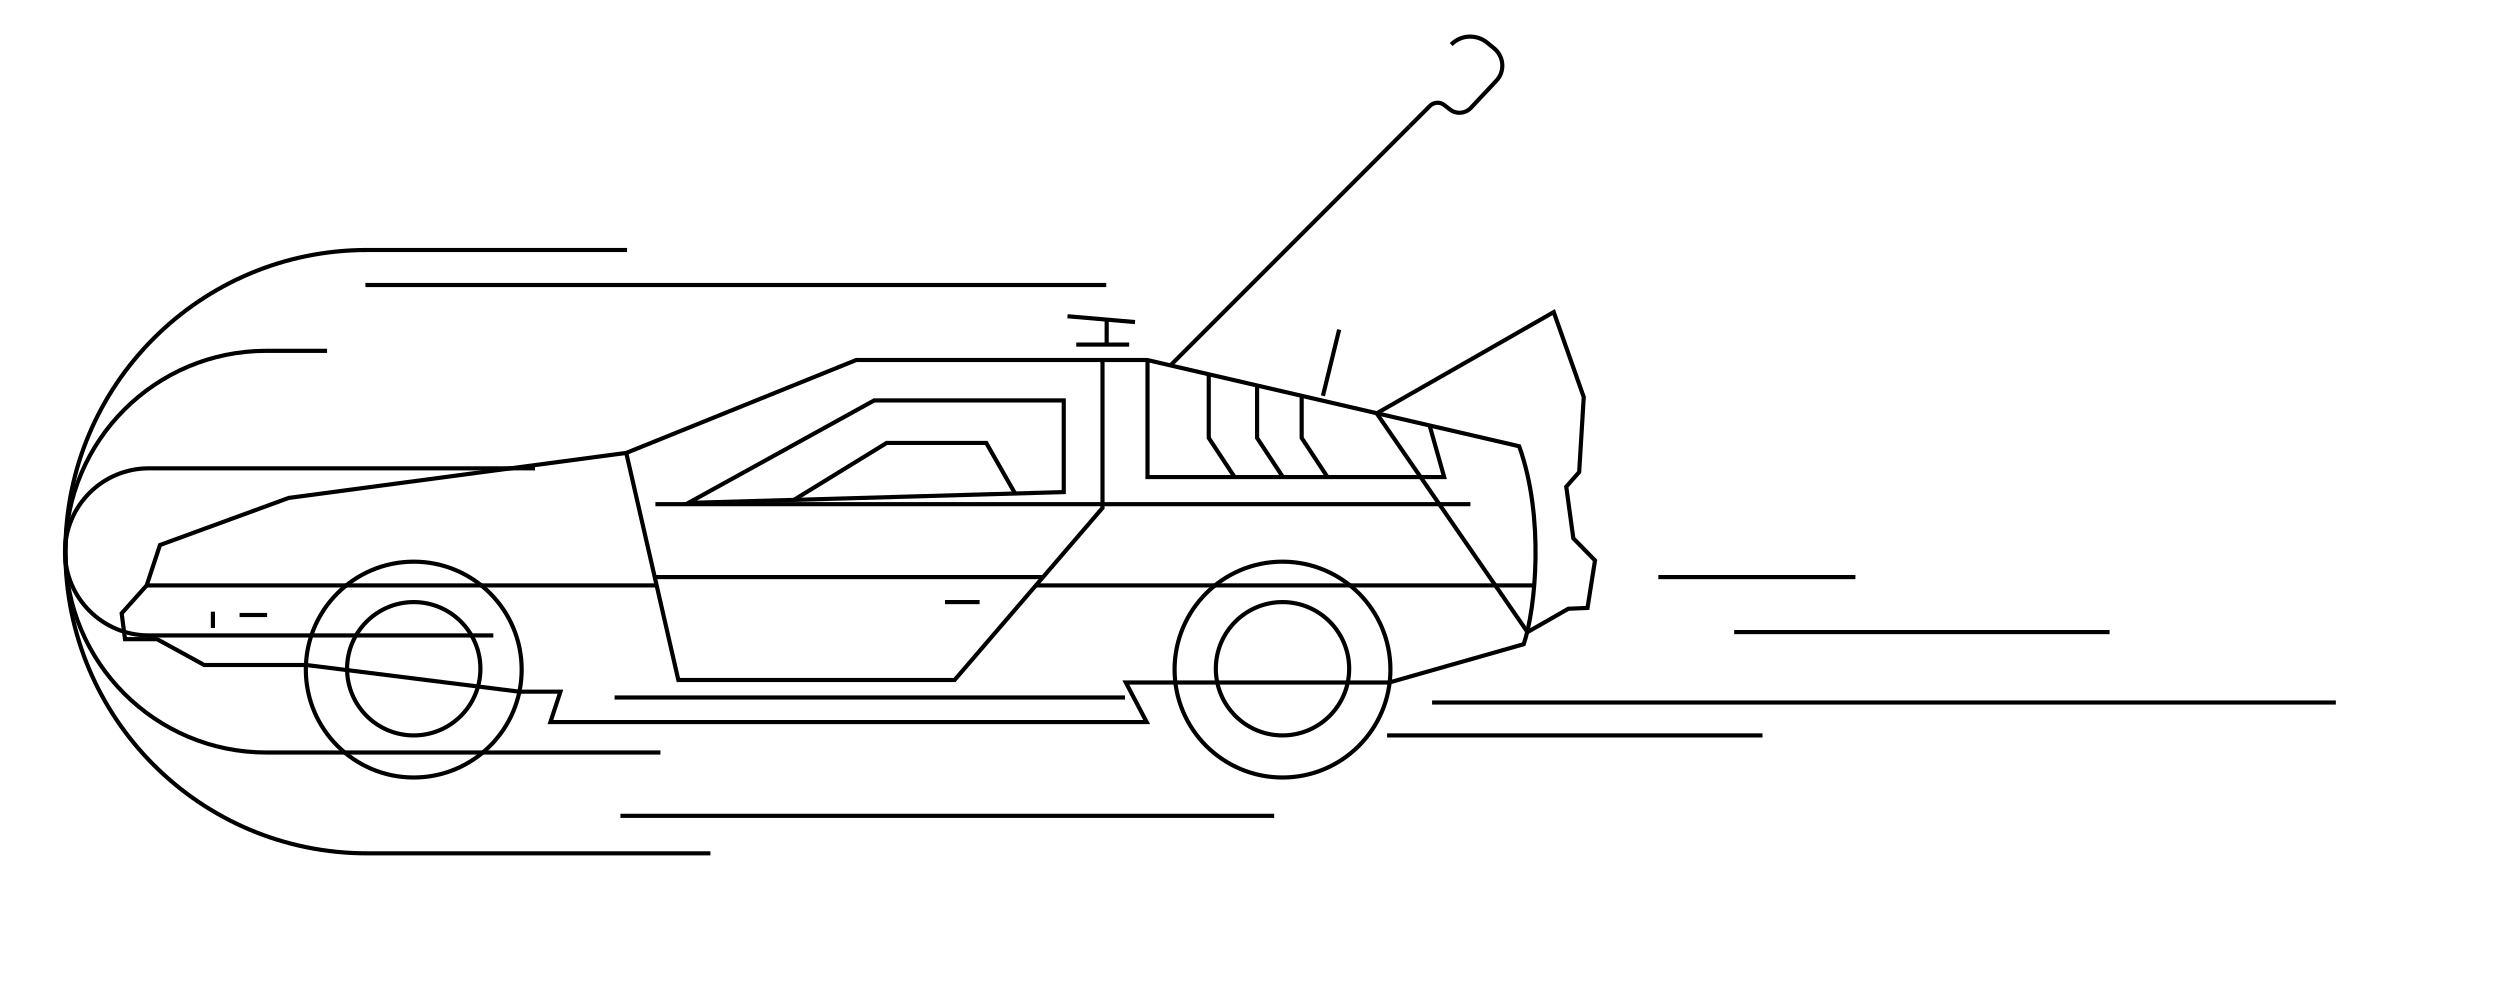
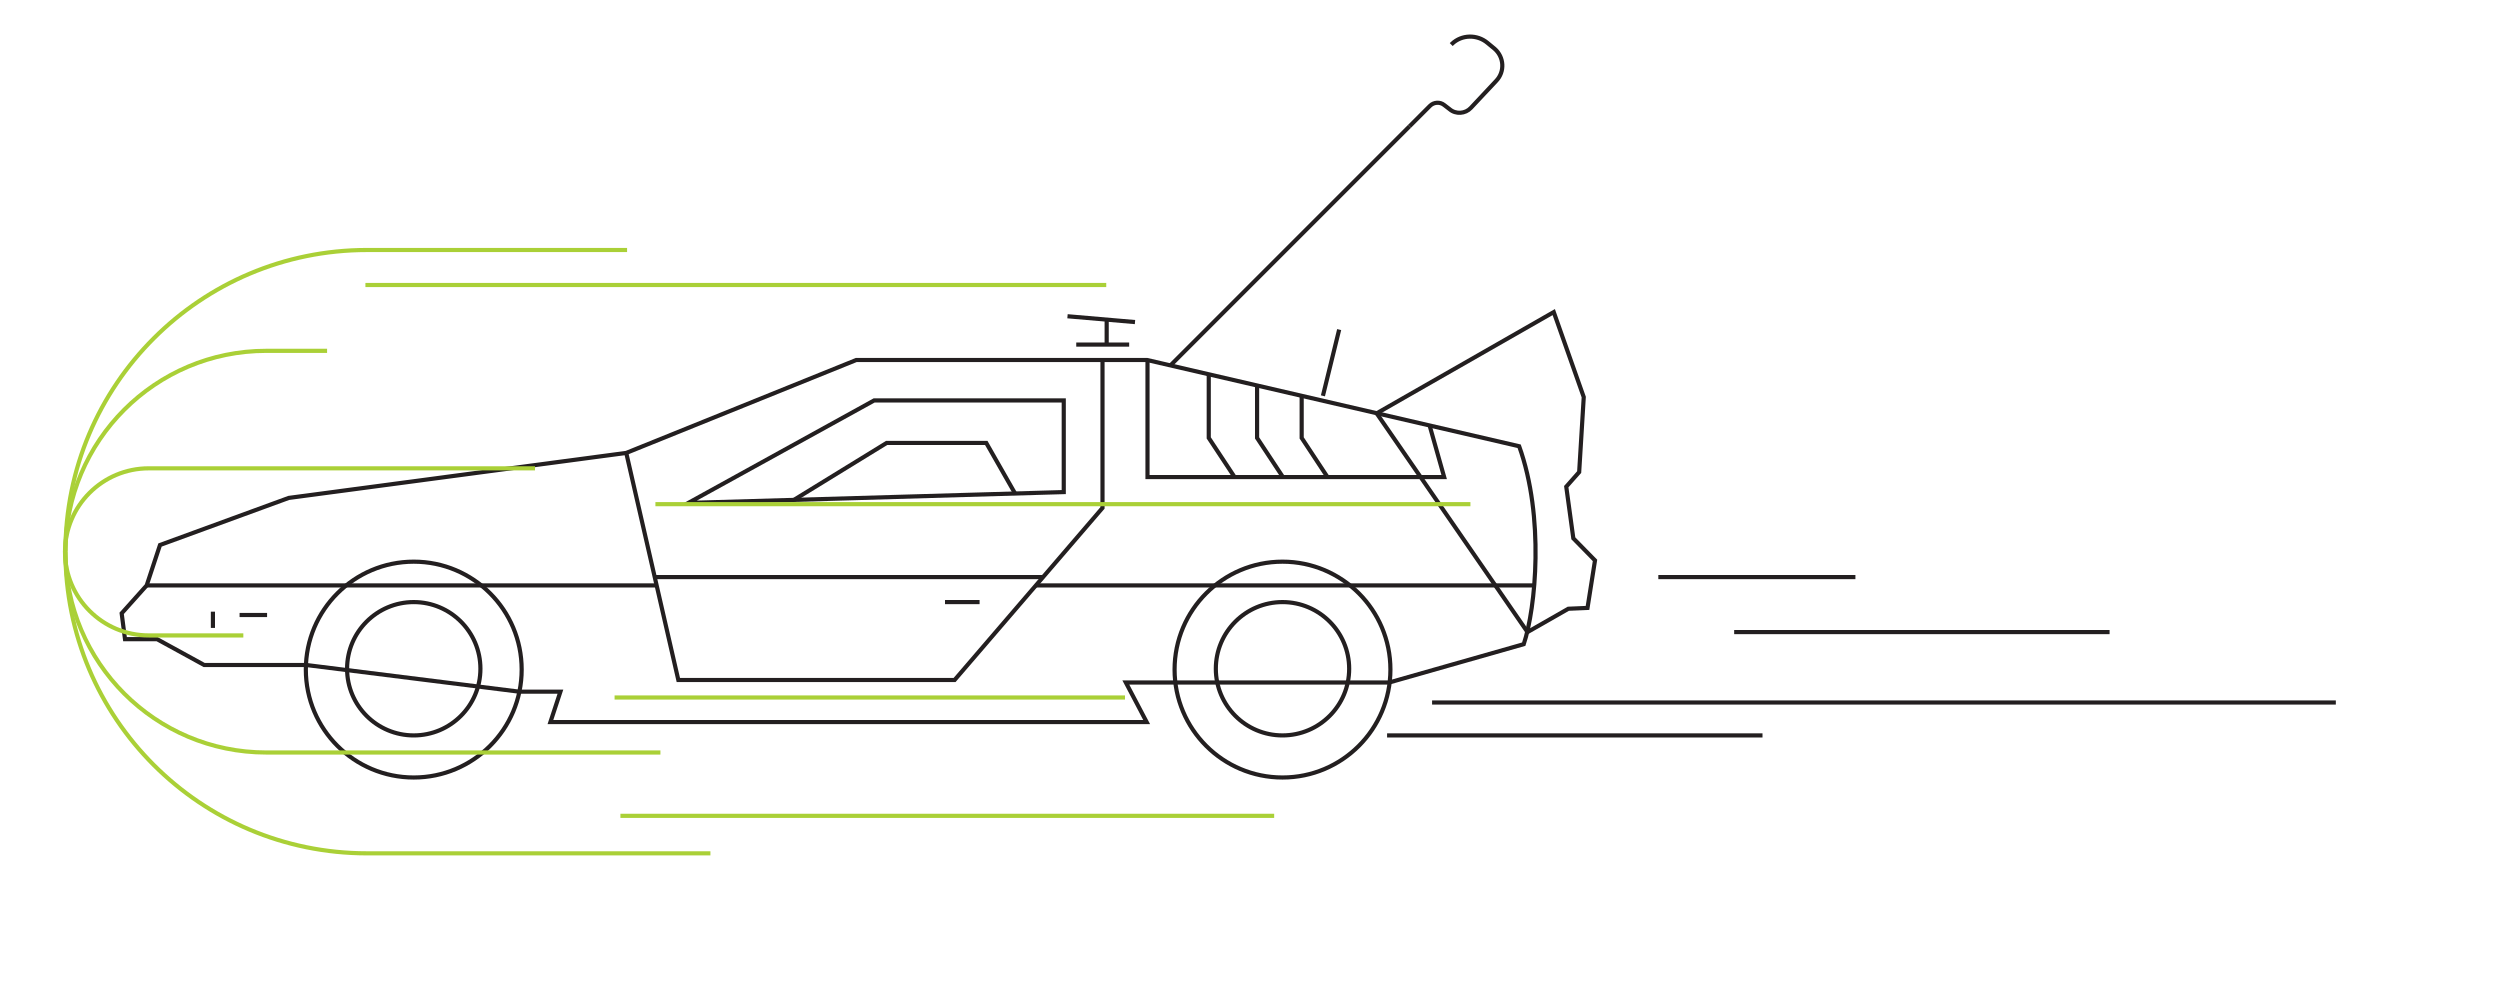
<svg xmlns="http://www.w3.org/2000/svg" version="1.1" id="loader-icon" x="0px" y="0px" width="600px" height="240px" viewBox="0 0 600 240" style="enable-background:new 0 0 600 240;" xml:space="preserve">
  <style type="text/css">
- 	.st0{fill:none;stroke:#000000;stroke-miterlimit:10;}
+ 	.st0{fill:none;stroke:#231F20;stroke-miterlimit:10;}
+ 	.st1{fill:none;stroke:#AAD037;stroke-miterlimit:10;}
</style>
  <g>
    <g>
      <polygon class="st0" points="330.4,99.2 372.9,74.9 380.1,95.3 379,113.3 375.9,116.8 377.6,129.2 382.8,134.5 381,145.9     376.4,146.1 366.6,151.7   " />
      <line class="st0" x1="317.5" y1="95" x2="321.4" y2="79.1" />
      <path class="st0" d="M124.6,166h9.9l-2.4,7.3h143.1l-5-9.5H282h51.4l32.3-9.2c2.9-8.7,5-30.5-1.1-47.5l-89.3-20.7h-69.8    l-55.2,22.3l-81,10.8l-30.9,11.3l-3.2,9.7l-6,6.7l0.8,6.2h7.7l11.3,6.2h24.5L124.6,166z" />
      <polyline class="st0" points="150.3,108.7 162.8,163.2 229.1,163.2 264.6,121.9 264.6,86.4   " />
      <polyline class="st0" points="275.4,86.4 275.4,114.5 346.6,114.5 343.1,102.1   " />
      <polyline class="st0" points="290.1,89.8 290.1,105.1 296.3,114.5   " />
      <polyline class="st0" points="301.7,92.5 301.7,105.1 307.9,114.5   " />
      <polyline class="st0" points="312.4,95 312.4,105.1 318.6,114.5   " />
      <line class="st0" x1="258.3" y1="82.7" x2="271" y2="82.7" />
      <line class="st0" x1="265.6" y1="76.6" x2="265.6" y2="82.7" />
      <line class="st0" x1="256.2" y1="75.9" x2="272.4" y2="77.3" />
      <polygon class="st0" points="255.3,96.1 255.3,118.1 165.2,120.7 209.8,96.1   " />
      <polyline class="st0" points="190.5,120 212.8,106.3 236.7,106.3 243.6,118.4   " />
      <line class="st0" x1="157.6" y1="140.5" x2="35.2" y2="140.5" />
      <line class="st0" x1="157.1" y1="138.5" x2="250.3" y2="138.5" />
      <line class="st0" x1="368.3" y1="140.5" x2="248.5" y2="140.5" />
      <line class="st0" x1="247.6" y1="126.5" x2="247.6" y2="126.5" />
      <line class="st0" x1="226.8" y1="144.5" x2="235.1" y2="144.5" />
      <line class="st0" x1="57.5" y1="147.6" x2="64.1" y2="147.6" />
      <line class="st0" x1="51.1" y1="146.8" x2="51.1" y2="150.7" />
      <g>
        <line class="st0" x1="280.9" y1="87.7" x2="338.3" y2="30.3" />
        <path class="st0" d="M338.3,30.3l4.9-4.9c0.9-0.9,2.4-1,3.4-0.2l1.3,1c1.5,1.3,3.8,1.1,5.1-0.3l6.1-6.5c2.1-2.2,1.9-5.7-0.4-7.7     l-1.7-1.4c-2.5-2.1-6.2-2-8.5,0.2l-0.2,0.2" />
      </g>
    </g>
    <g>
      <g>
        <circle class="st0" cx="99.3" cy="160.7" r="25.9" />
        <circle class="st0" cx="99.3" cy="160.5" r="16" />
      </g>
      <g>
        <circle class="st0" cx="307.8" cy="160.7" r="25.9" />
        <circle class="st0" cx="307.8" cy="160.5" r="16" />
      </g>
    </g>
  </g>
  <g>
    <line class="st0" x1="560.6" y1="168.6" x2="343.7" y2="168.6" />
    <line class="st0" x1="506.3" y1="151.7" x2="416.2" y2="151.7" />
    <line class="st0" x1="423" y1="176.5" x2="332.9" y2="176.5" />
    <line class="st0" x1="445.3" y1="138.5" x2="398" y2="138.5" />
  </g>
  <g>
-     <path class="st0" d="M15.7,132.4L15.7,132.4L15.7,132.4c0,26.6,21.6,48.2,48.2,48.2h94.6" />
-     <path class="st0" d="M15.7,132.4L15.7,132.4L15.7,132.4c0,40,32.4,72.4,72.4,72.4h82.4" />
-     <path class="st0" d="M15.7,132.4L15.7,132.4L15.7,132.4c0-40,32.4-72.4,72.4-72.4h62.4" />
-     <path class="st0" d="M15.7,132.4L15.7,132.4L15.7,132.4c0-26.6,21.6-48.2,48.2-48.2h14.6" />
-     <path class="st0" d="M15.6,132.4L15.6,132.4L15.6,132.4c0,11.1,9,20.1,20.1,20.1h82.7" />
-     <path class="st0" d="M15.6,132.5L15.6,132.5L15.6,132.5c0-11.1,9-20.1,20.1-20.1h92.7" />
-     <line class="st0" x1="147.5" y1="167.4" x2="270" y2="167.4" />
-     <line class="st0" x1="148.9" y1="195.8" x2="305.8" y2="195.8" />
-     <line class="st0" x1="87.7" y1="68.4" x2="265.5" y2="68.4" />
-     <line class="st0" x1="157.3" y1="121" x2="352.9" y2="121" />
+     <path class="st1" d="M15.6,132.5L15.6,132.5L15.6,132.5c0-11.1,9-20.1,20.1-20.1h92.7" />
+     <path class="st1" d="M15.6,132.4L15.6,132.4L15.6,132.4c0,11.1,9,20.1,20.1,20.1h22.7" />
+     <path class="st1" d="M15.7,132.4L15.7,132.4L15.7,132.4c0,40,32.4,72.4,72.4,72.4h82.4" />
+     <path class="st1" d="M15.7,132.4L15.7,132.4L15.7,132.4c0,26.6,21.6,48.2,48.2,48.2h94.6" />
+     <path class="st1" d="M15.7,132.4L15.7,132.4L15.7,132.4c0-40,32.4-72.4,72.4-72.4h62.4" />
+     <path class="st1" d="M15.7,132.4L15.7,132.4L15.7,132.4c0-26.6,21.6-48.2,48.2-48.2h14.6" />
+     <line class="st1" x1="147.5" y1="167.4" x2="270" y2="167.4" />
+     <line class="st1" x1="148.9" y1="195.8" x2="305.8" y2="195.8" />
+     <line class="st1" x1="87.7" y1="68.4" x2="265.5" y2="68.4" />
+     <line class="st1" x1="157.3" y1="121" x2="352.9" y2="121" />
  </g>
</svg>
